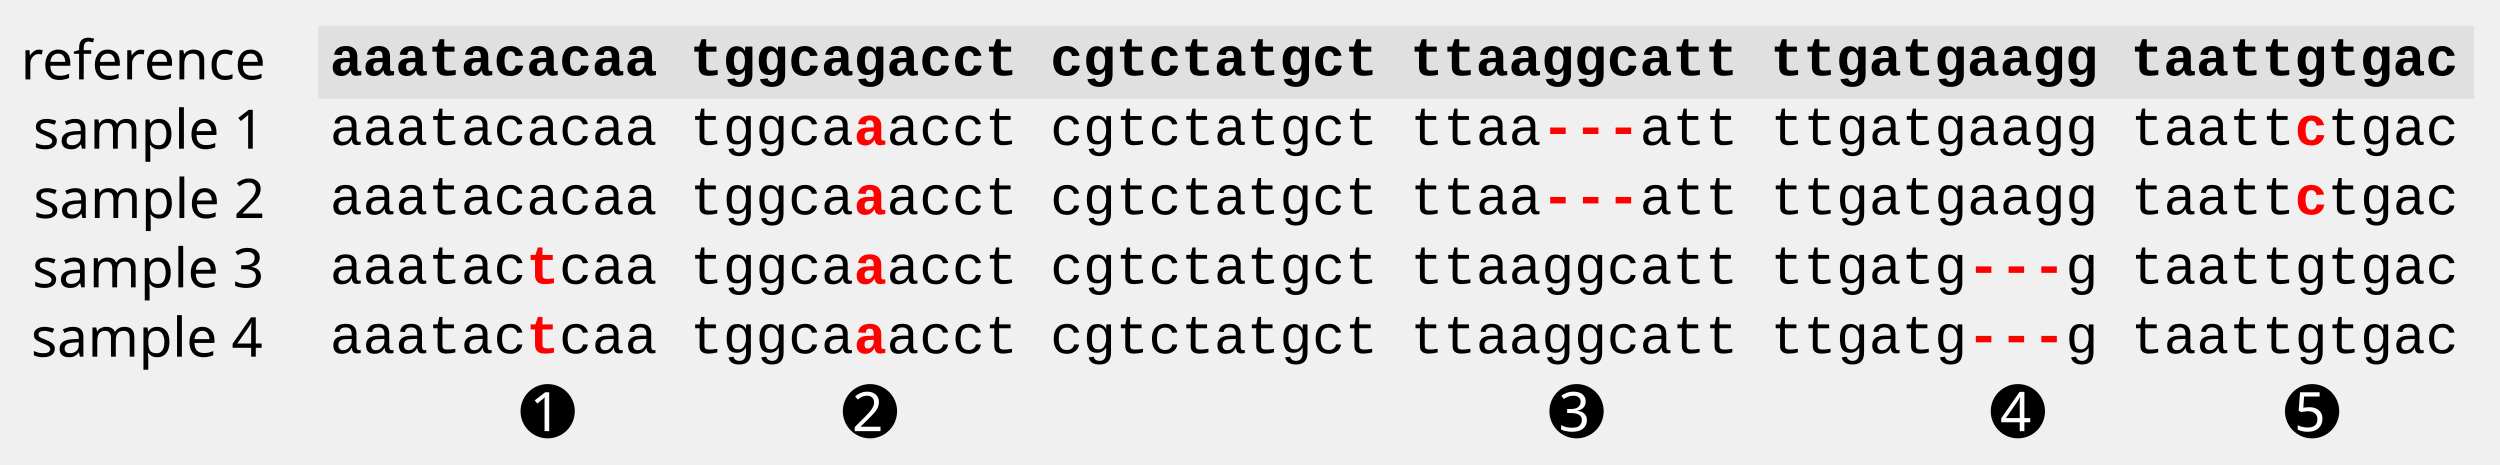
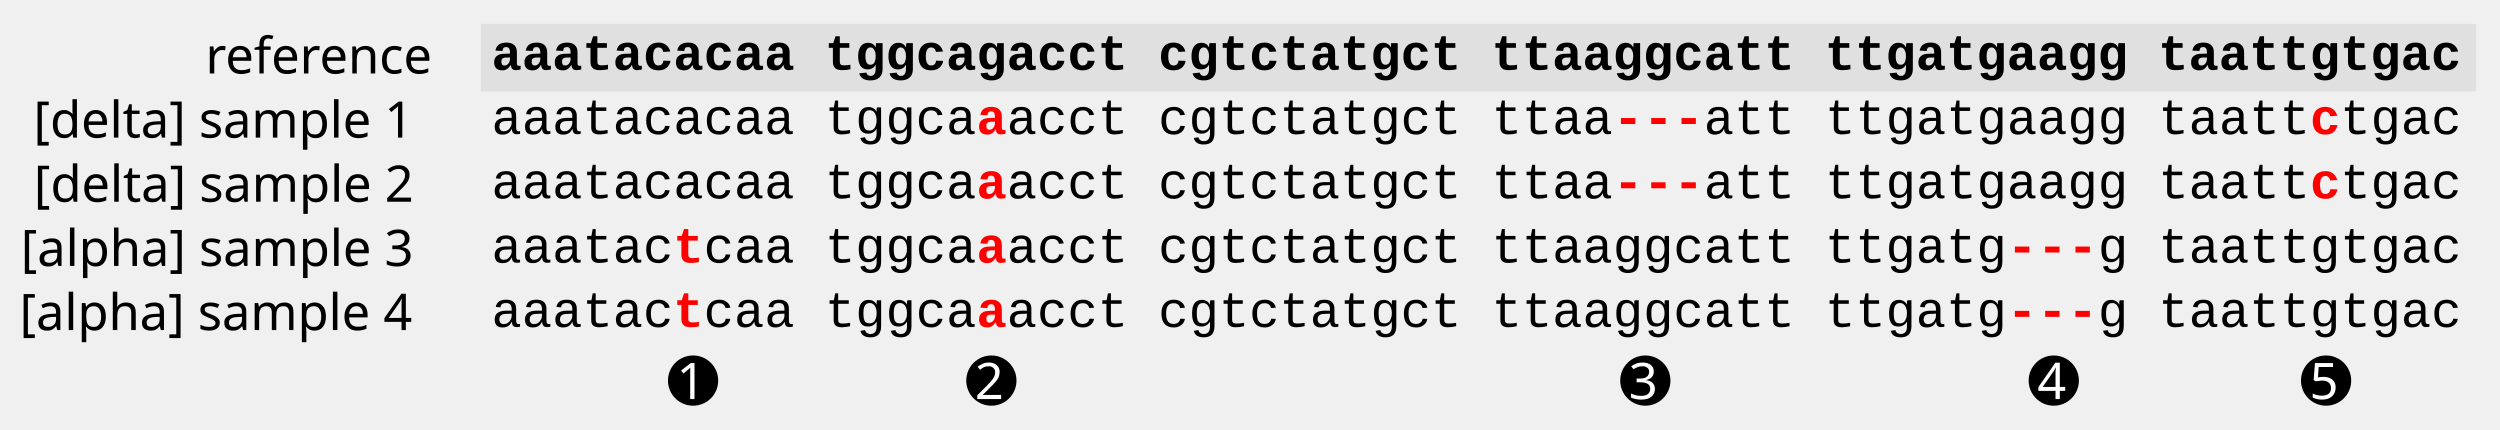
- <svg xmlns="http://www.w3.org/2000/svg" width="193.947mm" height="36.007mm" viewBox="0 0 193.947 36.007" version="1.1" id="svg8">
+ <svg xmlns="http://www.w3.org/2000/svg" width="209.556mm" height="36.007mm" viewBox="0 0 209.556 36.007" version="1.1" id="svg8">
  <defs id="defs2">
    <marker orient="auto" refY="0" refX="0" id="marker2330" style="overflow:visible">
      <path id="path2328" style="fill:#000000;fill-opacity:1;fill-rule:evenodd;stroke:#000000;stroke-width:0.625;stroke-linejoin:round;stroke-opacity:1" d="M 8.719,4.034 -2.207,0.016 8.719,-4.002 c -1.745,2.372 -1.735,5.617 -6e-7,8.035 z" transform="matrix(-1.1,0,0,-1.1,-1.1,0)" />
    </marker>
  </defs>
-   <g id="layer1" transform="translate(13.76948,-41.56696)">
+   <g id="layer1" transform="translate(29.37783,-41.56696)">
    <circle style="opacity:1;fill:#000000;fill-opacity:1;stroke:none;stroke-width:0.3;stroke-linecap:square;stroke-miterlimit:4;stroke-dasharray:none;stroke-opacity:1" id="path3552" cx="28.718" cy="73.469" r="2.105" />
    <rect style="opacity:1;fill:#e0e0e0;fill-opacity:1;stroke:none;stroke-width:3;stroke-linecap:square;stroke-miterlimit:4;stroke-dasharray:none;stroke-opacity:1" id="rect967" width="167.254" height="5.67" x="10.924" y="43.567" />
    <text xml:space="preserve" style="font-style:normal;font-weight:normal;font-size:10.583px;line-height:0.5;font-family:sans-serif;letter-spacing:0px;word-spacing:0px;fill:#000000;fill-opacity:1;stroke:none;stroke-width:1" x="11.825" y="47.42" id="text3890">
      <tspan x="11.825" y="47.42" id="tspan3816" style="font-style:normal;font-variant:normal;font-weight:bold;font-stretch:normal;font-size:4.233px;font-family:'Courier New';-inkscape-font-specification:'Courier New';stroke-width:1">
        <tspan x="11.825" y="47.42" style="font-style:normal;font-variant:normal;font-weight:bold;font-stretch:normal;font-size:4.233px;line-height:0.5;font-family:'Courier New';-inkscape-font-specification:'Courier New';stroke-width:1" id="tspan3812" dx="0 0 0 0 0 0 0 0 0 0 0 0 0 0 0 0 0 0 0 0 0 0 0 0 0 0 0 0 0 0 0 0 0 0 0 0 0 0 0 0 0 0 0 0 0 0 0 0 0 0 0 0 0 0 0 0 0 0 0 0 0 0 0 0 0 0">aaatacacaa tggcagacct cgtctatgct ttaaggcatt ttgatgaagg taattgtgac</tspan>
      </tspan>
      <tspan x="166.79" y="52.807" id="tspan3834" style="font-style:normal;font-variant:normal;font-weight:normal;font-stretch:normal;font-size:4.233px;font-family:'Courier New';-inkscape-font-specification:'Courier New';stroke-width:1">
        <tspan x="11.825" y="52.807" style="font-style:normal;font-variant:normal;font-weight:normal;font-stretch:normal;font-size:4.233px;line-height:0.5;font-family:'Courier New';-inkscape-font-specification:'Courier New';stroke-width:1" id="tspan3818">aaatacacaa tggca</tspan>
        <tspan x="52.471" y="52.807" style="font-style:normal;font-variant:normal;font-weight:bold;font-stretch:normal;font-size:4.233px;font-family:'Courier New';-inkscape-font-specification:'Courier New';fill:#ff0000;fill-opacity:1;stroke-width:1" id="tspan3820">a</tspan>
        <tspan x="55.012" y="52.807" style="font-style:normal;font-variant:normal;font-weight:normal;font-stretch:normal;font-size:4.233px;line-height:0.5;font-family:'Courier New';-inkscape-font-specification:'Courier New';stroke-width:1" id="tspan3822">acct cgtctatgct ttaa</tspan>
        <tspan x="105.82" y="52.807" style="font-style:normal;font-variant:normal;font-weight:bold;font-stretch:normal;font-size:4.233px;font-family:'Courier New';-inkscape-font-specification:'Courier New';fill:#ff0000;fill-opacity:1;stroke-width:1" id="tspan3824">---</tspan>
        <tspan x="113.441" y="52.807" style="font-style:normal;font-variant:normal;font-weight:normal;font-stretch:normal;font-size:4.233px;line-height:0.5;font-family:'Courier New';-inkscape-font-specification:'Courier New';stroke-width:1" id="tspan3826">att ttgatgaagg taatt</tspan>
        <tspan x="164.25" y="52.807" style="font-style:normal;font-variant:normal;font-weight:bold;font-stretch:normal;font-size:4.233px;font-family:'Courier New';-inkscape-font-specification:'Courier New';fill:#ff0000;fill-opacity:1;stroke-width:1" id="tspan3828">c</tspan>
        <tspan x="166.79" y="52.807" style="font-style:normal;font-variant:normal;font-weight:normal;font-stretch:normal;font-size:4.233px;line-height:0.5;font-family:'Courier New';-inkscape-font-specification:'Courier New';stroke-width:1" id="tspan3830" dx="0 0 0 0 0">tgac</tspan>
      </tspan>
      <tspan x="166.79" y="58.194" id="tspan3852" style="font-style:normal;font-variant:normal;font-weight:normal;font-stretch:normal;font-size:4.233px;font-family:'Courier New';-inkscape-font-specification:'Courier New';stroke-width:1">
        <tspan x="11.825" y="58.194" style="font-style:normal;font-variant:normal;font-weight:normal;font-stretch:normal;font-size:4.233px;line-height:0.5;font-family:'Courier New';-inkscape-font-specification:'Courier New';stroke-width:1" id="tspan3836">aaatacacaa tggca</tspan>
        <tspan x="52.471" y="58.194" style="font-style:normal;font-variant:normal;font-weight:bold;font-stretch:normal;font-size:4.233px;font-family:'Courier New';-inkscape-font-specification:'Courier New';fill:#ff0000;fill-opacity:1;stroke-width:1" id="tspan3838">a</tspan>
        <tspan x="55.012" y="58.194" style="font-style:normal;font-variant:normal;font-weight:normal;font-stretch:normal;font-size:4.233px;line-height:0.5;font-family:'Courier New';-inkscape-font-specification:'Courier New';stroke-width:1" id="tspan3840">acct cgtctatgct ttaa</tspan>
        <tspan x="105.82" y="58.194" style="font-style:normal;font-variant:normal;font-weight:bold;font-stretch:normal;font-size:4.233px;font-family:'Courier New';-inkscape-font-specification:'Courier New';fill:#ff0000;fill-opacity:1;stroke-width:1" id="tspan3842">---</tspan>
        <tspan x="113.441" y="58.194" style="font-style:normal;font-variant:normal;font-weight:normal;font-stretch:normal;font-size:4.233px;line-height:0.5;font-family:'Courier New';-inkscape-font-specification:'Courier New';stroke-width:1" id="tspan3844">att ttgatgaagg taatt</tspan>
        <tspan x="164.25" y="58.194" style="font-style:normal;font-variant:normal;font-weight:bold;font-stretch:normal;font-size:4.233px;font-family:'Courier New';-inkscape-font-specification:'Courier New';fill:#ff0000;fill-opacity:1;stroke-width:1" id="tspan3846">c</tspan>
        <tspan x="166.79" y="58.194" style="font-style:normal;font-variant:normal;font-weight:normal;font-stretch:normal;font-size:4.233px;line-height:0.5;font-family:'Courier New';-inkscape-font-specification:'Courier New';stroke-width:1" id="tspan3848" dx="0 0 0 0 0">tgac</tspan>
      </tspan>
      <tspan x="146.467" y="63.581" id="tspan3870" style="font-style:normal;font-variant:normal;font-weight:normal;font-stretch:normal;font-size:4.233px;font-family:'Courier New';-inkscape-font-specification:'Courier New';stroke-width:1">
        <tspan x="11.825" y="63.581" style="font-style:normal;font-variant:normal;font-weight:normal;font-stretch:normal;font-size:4.233px;line-height:0.5;font-family:'Courier New';-inkscape-font-specification:'Courier New';stroke-width:1" id="tspan3854">aaatac</tspan>
        <tspan x="27.067" y="63.581" style="font-style:normal;font-variant:normal;font-weight:bold;font-stretch:normal;font-size:4.233px;font-family:'Courier New';-inkscape-font-specification:'Courier New';fill:#ff0000;fill-opacity:1;stroke-width:1" id="tspan3856">t</tspan>
        <tspan x="29.608" y="63.581" style="font-style:normal;font-variant:normal;font-weight:normal;font-stretch:normal;font-size:4.233px;line-height:0.5;font-family:'Courier New';-inkscape-font-specification:'Courier New';stroke-width:1" id="tspan3858">caa tggca</tspan>
        <tspan x="52.471" y="63.581" style="font-style:normal;font-variant:normal;font-weight:bold;font-stretch:normal;font-size:4.233px;font-family:'Courier New';-inkscape-font-specification:'Courier New';fill:#ff0000;fill-opacity:1;stroke-width:1" id="tspan3860">a</tspan>
        <tspan x="55.012" y="63.581" style="font-style:normal;font-variant:normal;font-weight:normal;font-stretch:normal;font-size:4.233px;line-height:0.5;font-family:'Courier New';-inkscape-font-specification:'Courier New';stroke-width:1" id="tspan3862">acct cgtctatgct ttaaggcatt ttgatg</tspan>
        <tspan x="138.845" y="63.581" style="font-style:normal;font-variant:normal;font-weight:bold;font-stretch:normal;font-size:4.233px;font-family:'Courier New';-inkscape-font-specification:'Courier New';fill:#ff0000;fill-opacity:1;stroke-width:1" id="tspan3864">---</tspan>
        <tspan x="146.467" y="63.581" style="font-style:normal;font-variant:normal;font-weight:normal;font-stretch:normal;font-size:4.233px;line-height:0.5;font-family:'Courier New';-inkscape-font-specification:'Courier New';stroke-width:1" id="tspan3866" dx="0 0 0 0 0 0 0 0 0 0 0 0 0">g taattgtgac</tspan>
      </tspan>
      <tspan x="146.467" y="68.968" id="tspan3888" style="font-style:normal;font-variant:normal;font-weight:normal;font-stretch:normal;font-size:4.233px;font-family:'Courier New';-inkscape-font-specification:'Courier New';stroke-width:1">
        <tspan x="11.825" y="68.968" style="font-style:normal;font-variant:normal;font-weight:normal;font-stretch:normal;font-size:4.233px;line-height:0.5;font-family:'Courier New';-inkscape-font-specification:'Courier New';stroke-width:1" id="tspan3872">aaatac</tspan>
        <tspan x="27.067" y="68.968" style="font-style:normal;font-variant:normal;font-weight:bold;font-stretch:normal;font-size:4.233px;font-family:'Courier New';-inkscape-font-specification:'Courier New';fill:#ff0000;fill-opacity:1;stroke-width:1" id="tspan3874">t</tspan>
        <tspan x="29.608" y="68.968" style="font-style:normal;font-variant:normal;font-weight:normal;font-stretch:normal;font-size:4.233px;line-height:0.5;font-family:'Courier New';-inkscape-font-specification:'Courier New';stroke-width:1" id="tspan3876">caa tggca</tspan>
        <tspan x="52.471" y="68.968" style="font-style:normal;font-variant:normal;font-weight:bold;font-stretch:normal;font-size:4.233px;font-family:'Courier New';-inkscape-font-specification:'Courier New';fill:#ff0000;fill-opacity:1;stroke-width:1" id="tspan3878">a</tspan>
        <tspan x="55.012" y="68.968" style="font-style:normal;font-variant:normal;font-weight:normal;font-stretch:normal;font-size:4.233px;line-height:0.5;font-family:'Courier New';-inkscape-font-specification:'Courier New';stroke-width:1" id="tspan3880">acct cgtctatgct ttaaggcatt ttgatg</tspan>
        <tspan x="138.845" y="68.968" style="font-style:normal;font-variant:normal;font-weight:bold;font-stretch:normal;font-size:4.233px;font-family:'Courier New';-inkscape-font-specification:'Courier New';fill:#ff0000;fill-opacity:1;stroke-width:1" id="tspan3882">---</tspan>
        <tspan x="146.467" y="68.968" style="font-style:normal;font-variant:normal;font-weight:normal;font-stretch:normal;font-size:4.233px;line-height:0.5;font-family:'Courier New';-inkscape-font-specification:'Courier New';stroke-width:1" id="tspan3884" dx="0 0 0 0 0 0 0 0 0 0 0 0 0">g taattgtgac</tspan>
      </tspan>
    </text>
    <text xml:space="preserve" style="font-style:normal;font-weight:normal;font-size:10.583px;line-height:1.25;font-family:sans-serif;letter-spacing:0px;word-spacing:0px;fill:#000000;fill-opacity:1;stroke:none;stroke-width:0.265" x="-12.154" y="47.723" id="text971">
      <tspan id="tspan969" x="-12.154" y="47.723" style="font-size:4.233px;stroke-width:0.265">reference</tspan>
    </text>
    <text id="text3550" y="75.012" x="27.334" style="font-style:normal;font-weight:normal;font-size:10.583px;line-height:1.25;font-family:sans-serif;letter-spacing:0px;word-spacing:0px;fill:#ffffff;fill-opacity:1;stroke:none;stroke-width:0.265" xml:space="preserve">
      <tspan style="font-size:4.233px;fill:#ffffff;fill-opacity:1;stroke-width:0.265" y="75.012" x="27.334" id="tspan3548">1</tspan>
    </text>
    <circle r="2.105" cy="73.469" cx="53.721" id="circle3596" style="opacity:1;fill:#000000;fill-opacity:1;stroke:none;stroke-width:0.3;stroke-linecap:square;stroke-miterlimit:4;stroke-dasharray:none;stroke-opacity:1" />
    <text xml:space="preserve" style="font-style:normal;font-weight:normal;font-size:10.583px;line-height:1.25;font-family:sans-serif;letter-spacing:0px;word-spacing:0px;fill:#ffffff;fill-opacity:1;stroke:none;stroke-width:0.265" x="52.337" y="75.012" id="text3600">
      <tspan id="tspan3598" x="52.337" y="75.012" style="font-size:4.233px;fill:#ffffff;fill-opacity:1;stroke-width:0.265">2</tspan>
    </text>
    <circle style="opacity:1;fill:#000000;fill-opacity:1;stroke:none;stroke-width:0.3;stroke-linecap:square;stroke-miterlimit:4;stroke-dasharray:none;stroke-opacity:1" id="circle3602" cx="108.538" cy="73.469" r="2.105" />
    <text id="text3606" y="75.012" x="107.154" style="font-style:normal;font-weight:normal;font-size:10.583px;line-height:1.25;font-family:sans-serif;letter-spacing:0px;word-spacing:0px;fill:#ffffff;fill-opacity:1;stroke:none;stroke-width:0.265" xml:space="preserve">
      <tspan style="font-size:4.233px;fill:#ffffff;fill-opacity:1;stroke-width:0.265" y="75.012" x="107.154" id="tspan3604">3</tspan>
    </text>
    <circle r="2.105" cy="73.469" cx="142.775" id="circle3608" style="opacity:1;fill:#000000;fill-opacity:1;stroke:none;stroke-width:0.3;stroke-linecap:square;stroke-miterlimit:4;stroke-dasharray:none;stroke-opacity:1" />
    <text xml:space="preserve" style="font-style:normal;font-weight:normal;font-size:10.583px;line-height:1.25;font-family:sans-serif;letter-spacing:0px;word-spacing:0px;fill:#ffffff;fill-opacity:1;stroke:none;stroke-width:0.265" x="141.392" y="75.012" id="text3612">
      <tspan id="tspan3610" x="141.392" y="75.012" style="font-size:4.233px;fill:#ffffff;fill-opacity:1;stroke-width:0.265">4</tspan>
    </text>
    <circle style="opacity:1;fill:#000000;fill-opacity:1;stroke:none;stroke-width:0.3;stroke-linecap:square;stroke-miterlimit:4;stroke-dasharray:none;stroke-opacity:1" id="circle3614" cx="165.6" cy="73.469" r="2.105" />
    <text id="text3618" y="75.012" x="164.216" style="font-style:normal;font-weight:normal;font-size:10.583px;line-height:1.25;font-family:sans-serif;letter-spacing:0px;word-spacing:0px;fill:#ffffff;fill-opacity:1;stroke:none;stroke-width:0.265" xml:space="preserve">
      <tspan style="font-size:4.233px;fill:#ffffff;fill-opacity:1;stroke-width:0.265" y="75.012" x="164.216" id="tspan3616">5</tspan>
    </text>
-     <text id="text3622" y="53.102" x="-11.205" style="font-style:normal;font-weight:normal;font-size:10.583px;line-height:1.25;font-family:sans-serif;letter-spacing:0px;word-spacing:0px;fill:#000000;fill-opacity:1;stroke:none;stroke-width:0.265" xml:space="preserve">
-       <tspan style="font-size:4.233px;stroke-width:0.265" y="53.102" x="-11.205" id="tspan3620">sample 1</tspan>
+     <text id="text3622" y="53.102" x="-26.576" style="font-style:normal;font-weight:normal;font-size:10.583px;line-height:1.25;font-family:sans-serif;letter-spacing:0px;word-spacing:0px;fill:#000000;fill-opacity:1;stroke:none;stroke-width:0.265" xml:space="preserve">
+       <tspan style="font-size:4.233px;stroke-width:0.265" y="53.102" x="-26.576" id="tspan3620">[delta] sample 1</tspan>
    </text>
-     <text xml:space="preserve" style="font-style:normal;font-weight:normal;font-size:10.583px;line-height:1.25;font-family:sans-serif;letter-spacing:0px;word-spacing:0px;fill:#000000;fill-opacity:1;stroke:none;stroke-width:0.265" x="-11.172" y="58.48" id="text3626">
-       <tspan id="tspan3624" x="-11.172" y="58.48" style="font-size:4.233px;stroke-width:0.265">sample 2</tspan>
+     <text xml:space="preserve" style="font-style:normal;font-weight:normal;font-size:10.583px;line-height:1.25;font-family:sans-serif;letter-spacing:0px;word-spacing:0px;fill:#000000;fill-opacity:1;stroke:none;stroke-width:0.265" x="-26.543" y="58.48" id="text3626">
+       <tspan id="tspan3624" x="-26.543" y="58.48" style="font-size:4.233px;stroke-width:0.265">[delta] sample 2</tspan>
    </text>
-     <text id="text3630" y="63.859" x="-11.257" style="font-style:normal;font-weight:normal;font-size:10.583px;line-height:1.25;font-family:sans-serif;letter-spacing:0px;word-spacing:0px;fill:#000000;fill-opacity:1;stroke:none;stroke-width:0.265" xml:space="preserve">
-       <tspan style="font-size:4.233px;stroke-width:0.265" y="63.859" x="-11.257" id="tspan3628">sample 3</tspan>
+     <text id="text3630" y="63.859" x="-27.64" style="font-style:normal;font-weight:normal;font-size:10.583px;line-height:1.25;font-family:sans-serif;letter-spacing:0px;word-spacing:0px;fill:#000000;fill-opacity:1;stroke:none;stroke-width:0.265" xml:space="preserve">
+       <tspan style="font-size:4.233px;stroke-width:0.265" y="63.859" x="-27.64" id="tspan3628">[alpha] sample 3</tspan>
    </text>
-     <text xml:space="preserve" style="font-style:normal;font-weight:normal;font-size:10.583px;line-height:1.25;font-family:sans-serif;letter-spacing:0px;word-spacing:0px;fill:#000000;fill-opacity:1;stroke:none;stroke-width:0.265" x="-11.358" y="69.238" id="text3634">
-       <tspan id="tspan3632" x="-11.358" y="69.238" style="font-size:4.233px;stroke-width:0.265">sample 4</tspan>
+     <text xml:space="preserve" style="font-style:normal;font-weight:normal;font-size:10.583px;line-height:1.25;font-family:sans-serif;letter-spacing:0px;word-spacing:0px;fill:#000000;fill-opacity:1;stroke:none;stroke-width:0.265" x="-27.742" y="69.238" id="text3634">
+       <tspan id="tspan3632" x="-27.742" y="69.238" style="font-size:4.233px;stroke-width:0.265">[alpha] sample 4</tspan>
    </text>
  </g>
</svg>
